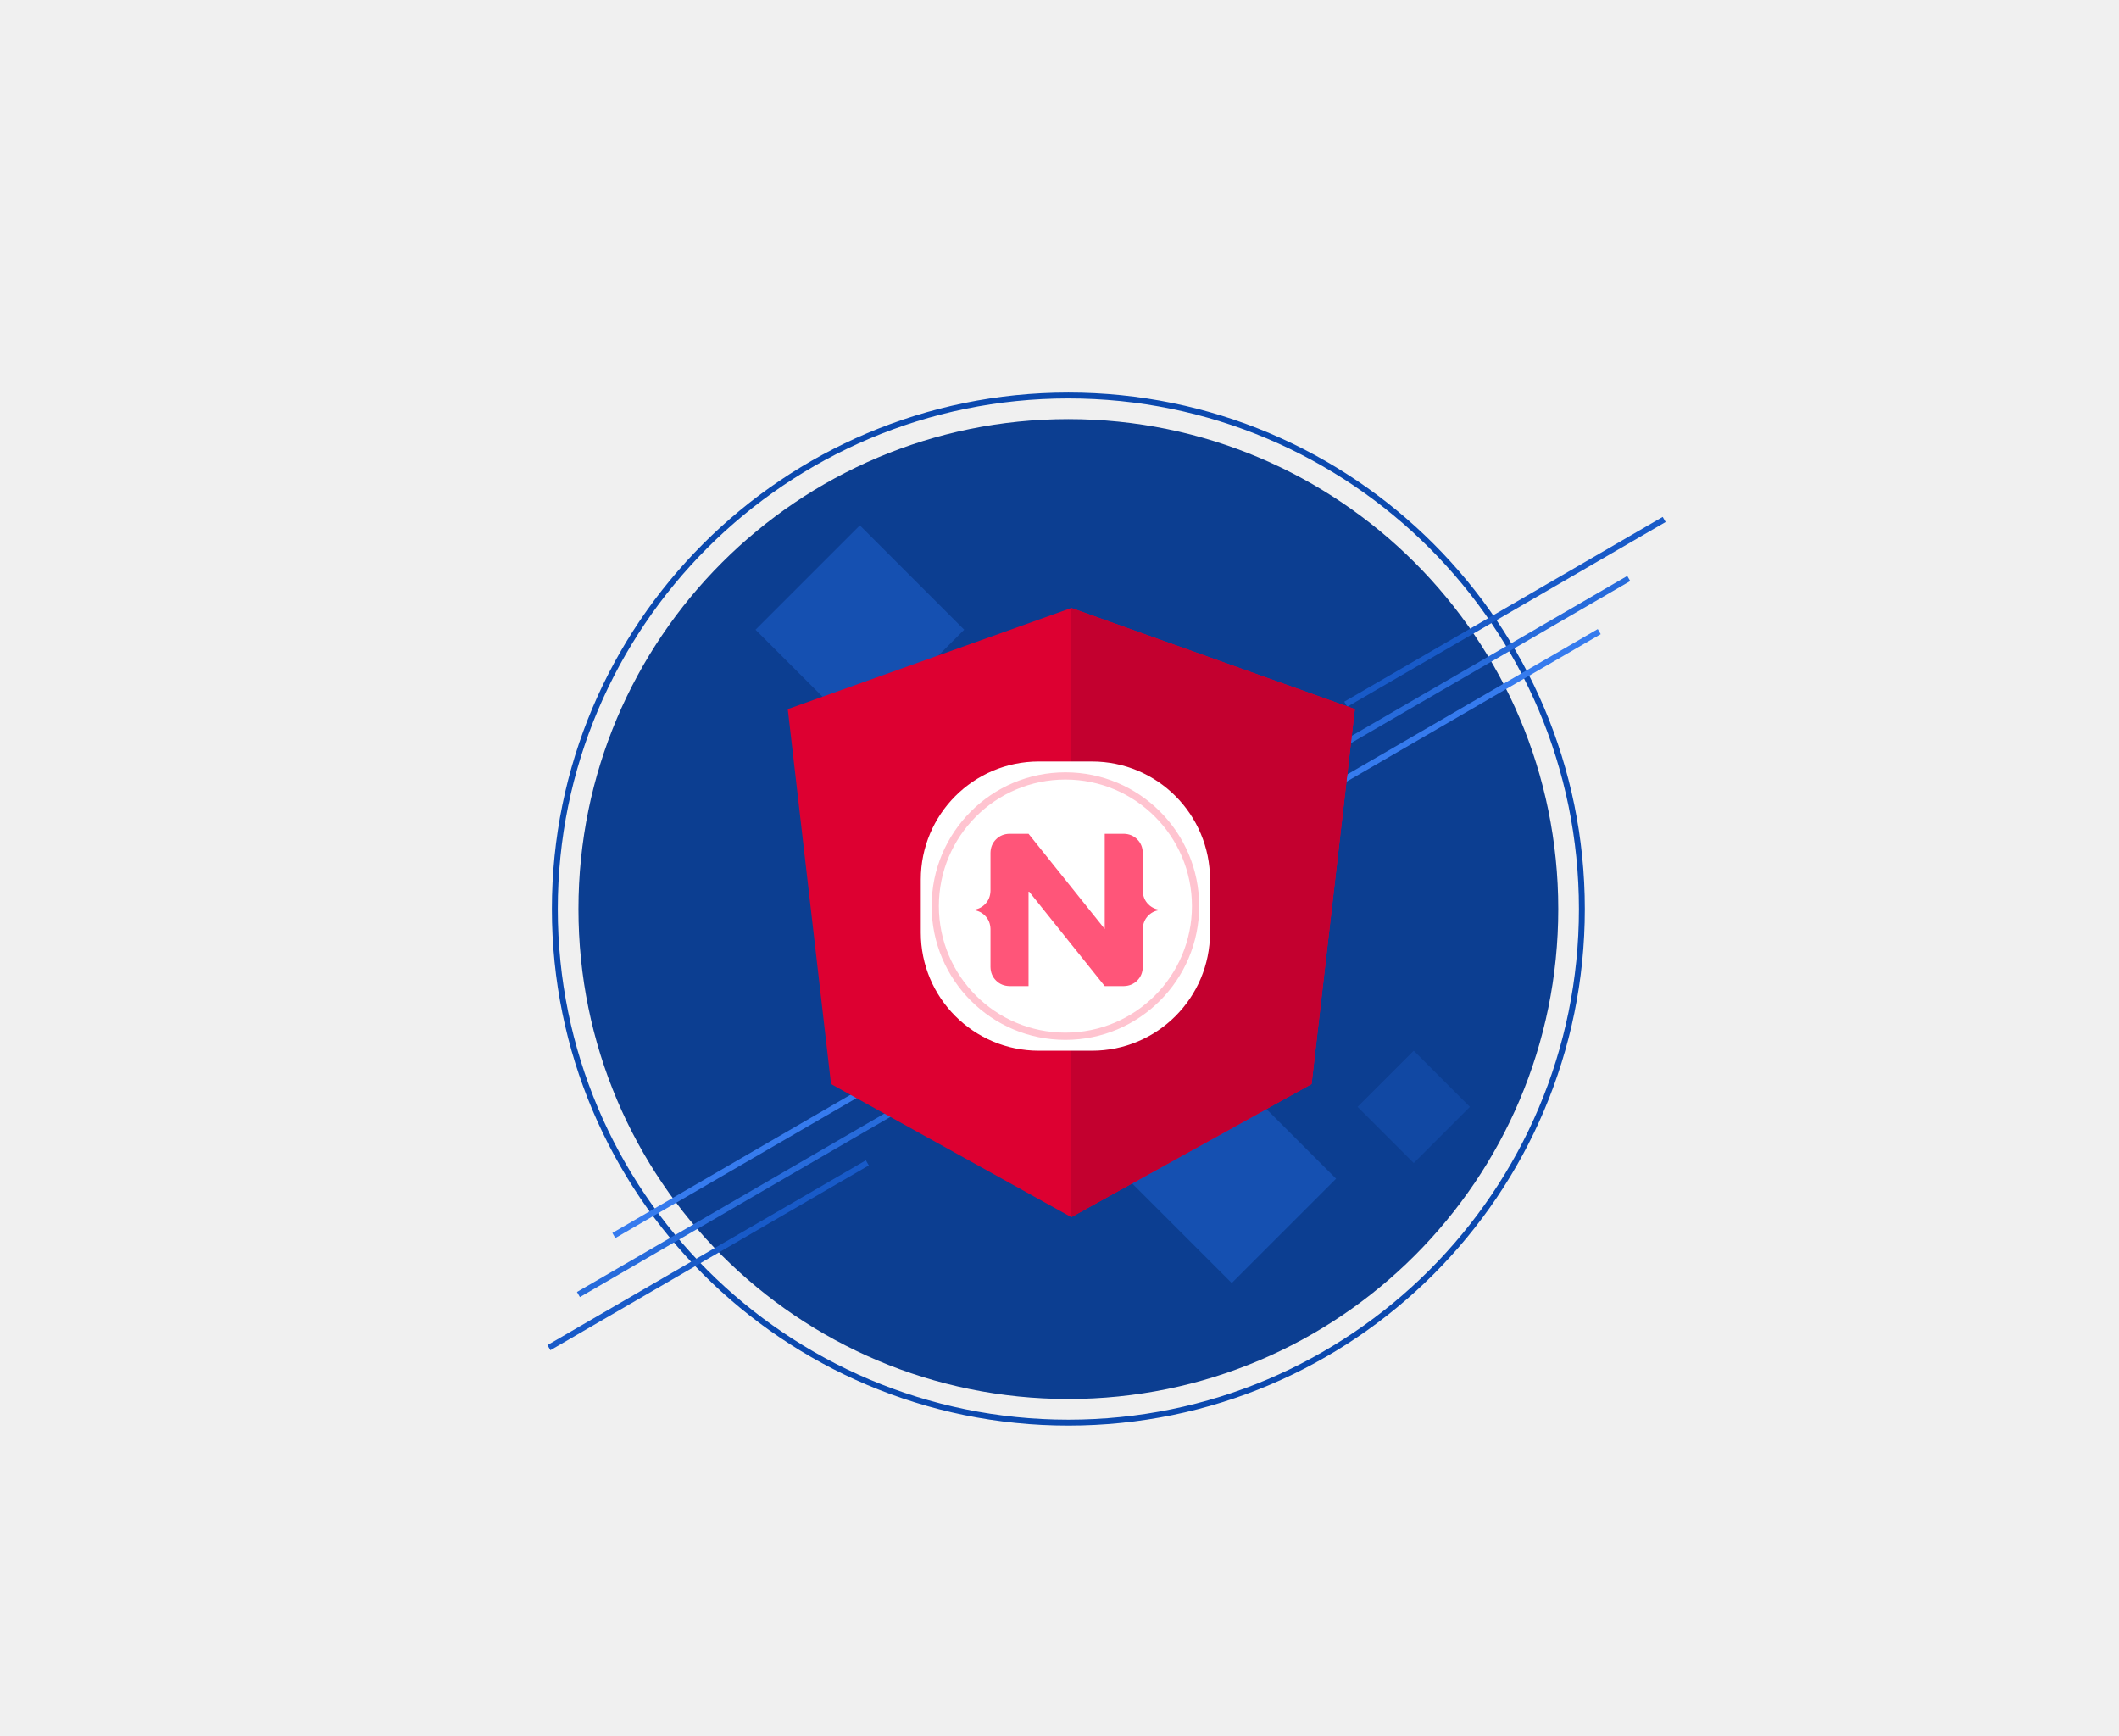
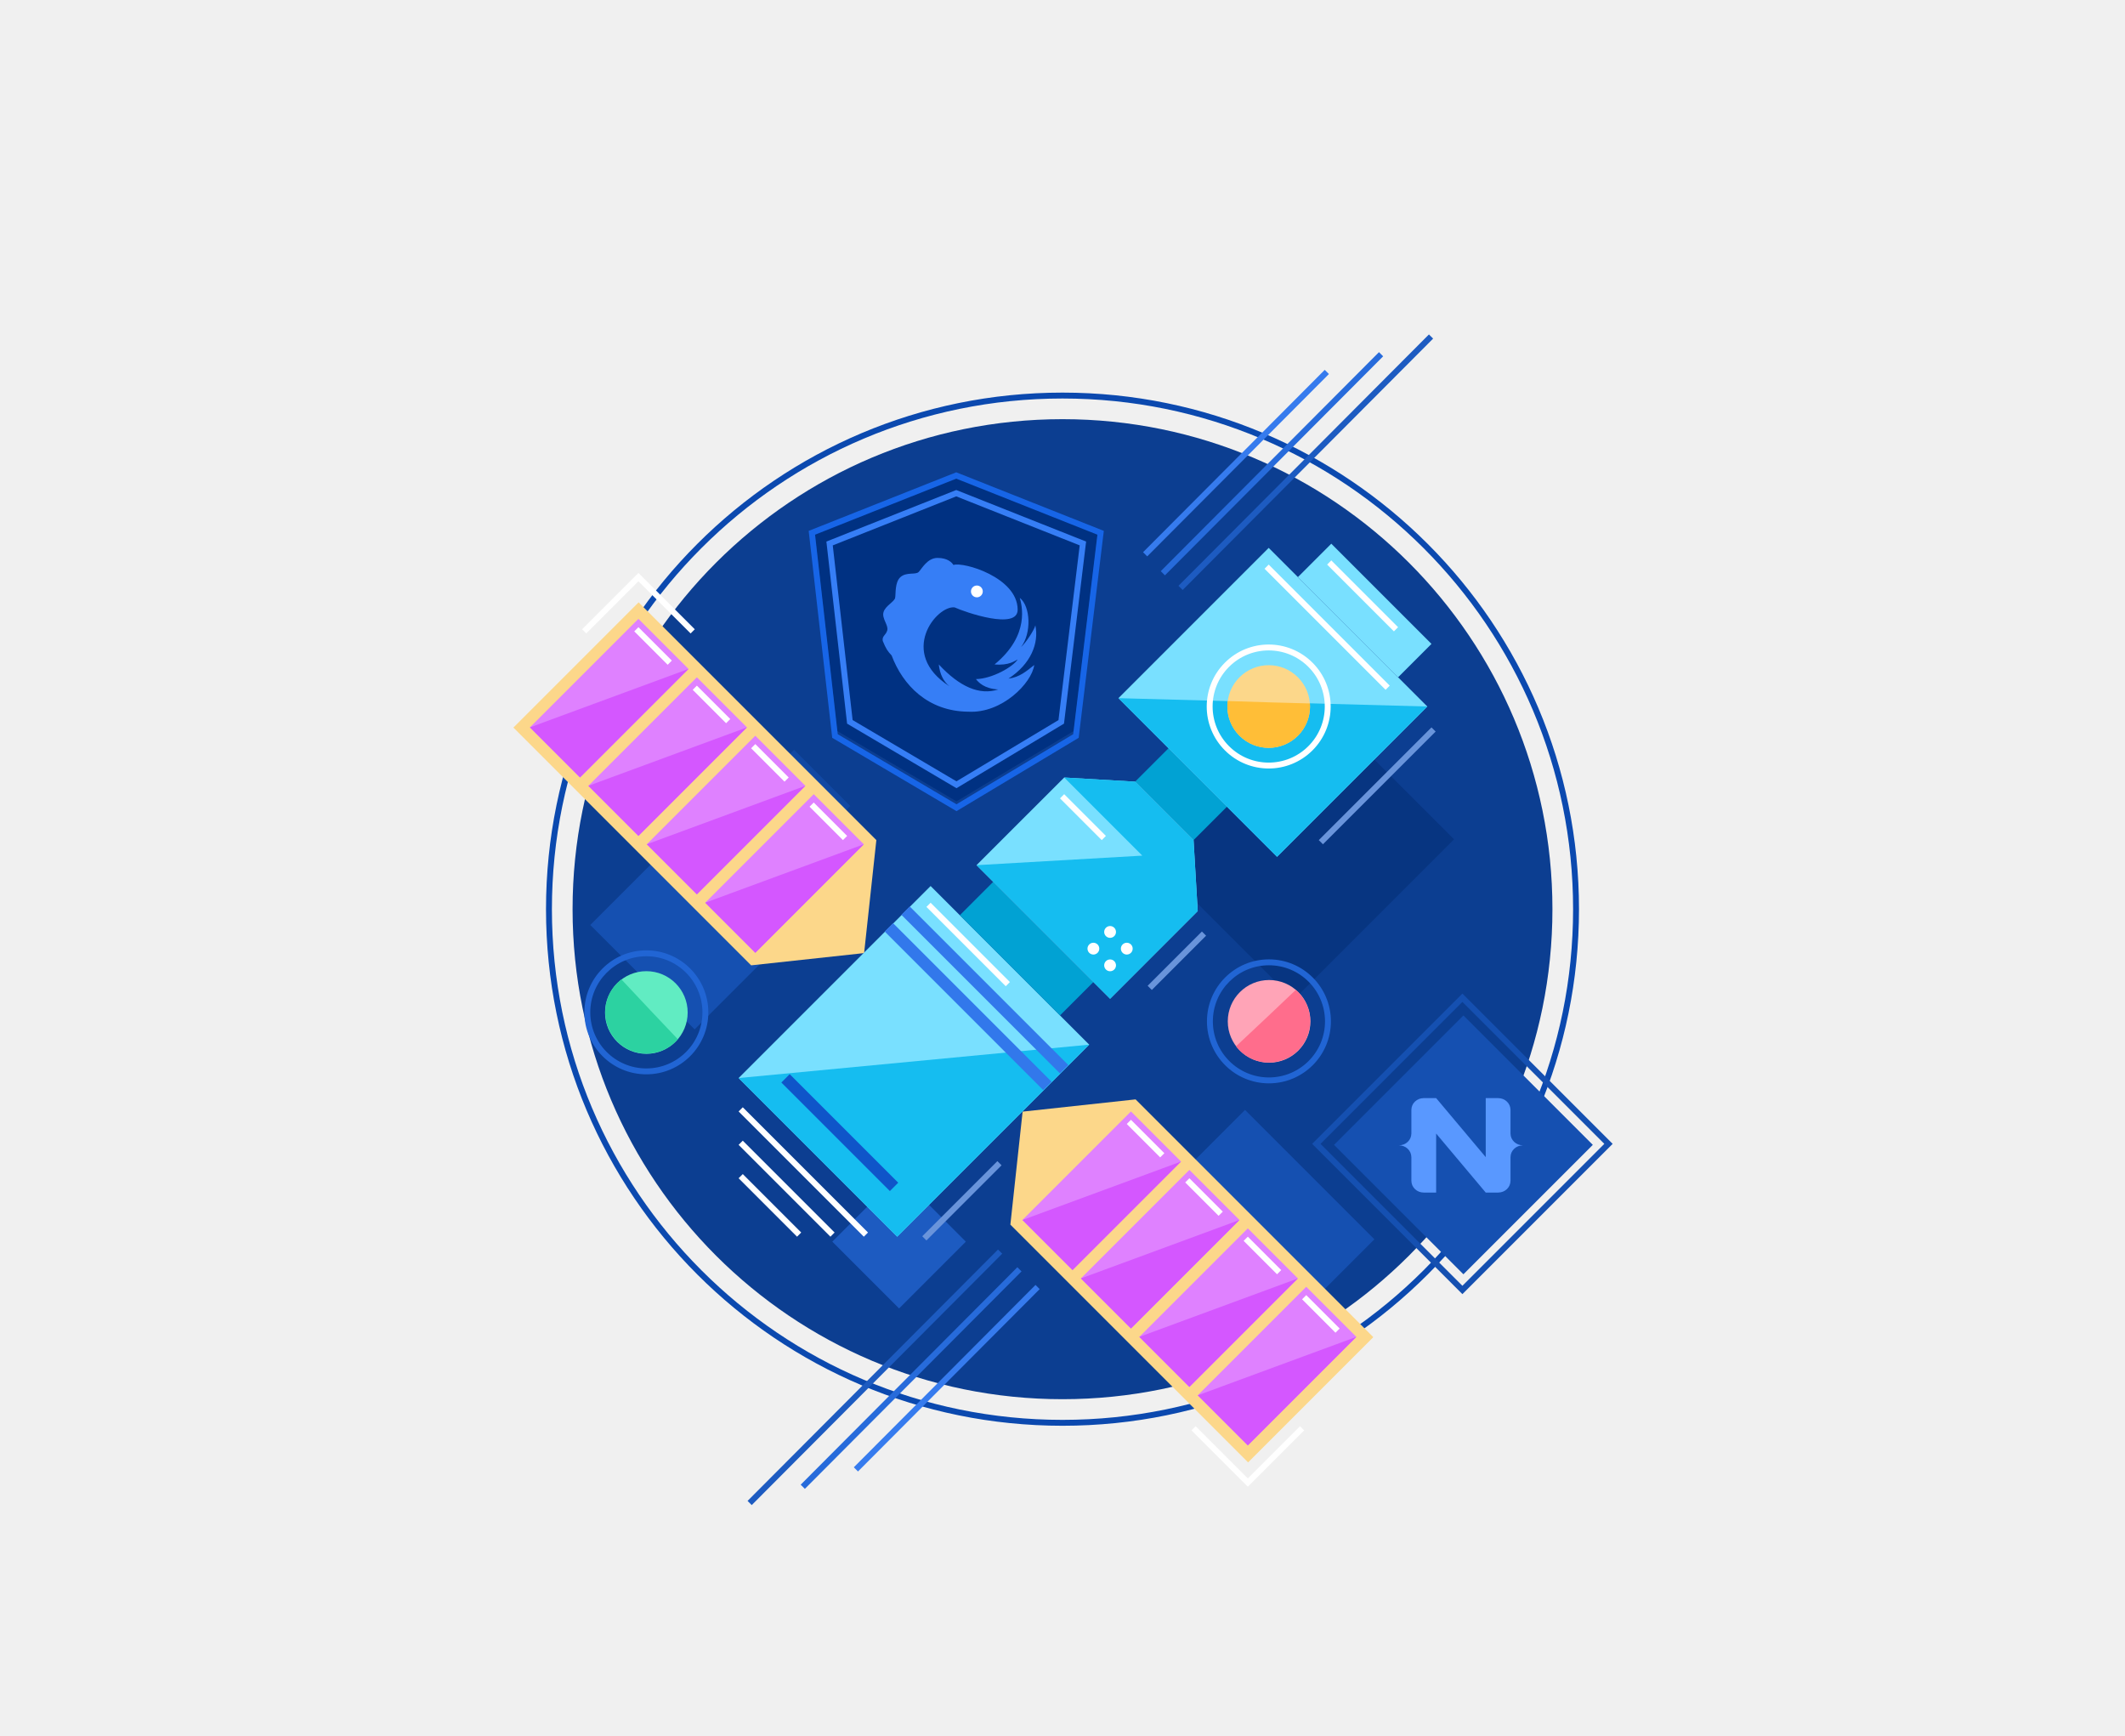
- <svg xmlns="http://www.w3.org/2000/svg" width="359px" height="294px" viewBox="0 0 359 294" version="1.1">
+ <svg xmlns="http://www.w3.org/2000/svg" width="360px" height="294px" viewBox="0 0 360 294" version="1.1">
  <defs />
-   <g id="source_illustrations" stroke="none" stroke-width="1" fill="none" fill-rule="evenodd">
-     <g id="nativescript_with_angular_pro" transform="translate(2, 0)">
-       <g id="nativescript_with_angular_pro_image" transform="translate(90, 50)">
-         <g id="circle_bg" transform="translate(2, 17)">
-           <circle id="circle_2" fill="#0C3E91" cx="87" cy="87" r="83" />
-           <circle id="circle_1" stroke="#0B49AF" cx="87" cy="87" r="87" />
-           <rect id="rectangle" fill="#1550B1" transform="translate(51.67767, 39.67767) rotate(-315) translate(-51.67767, -39.67767) " x="39.178" y="27.178" width="25" height="25" />
-           <rect id="rectangle" fill="#1550B1" transform="translate(114.6777, 132.6777) rotate(-315) translate(-114.6777, -132.6777) " x="102.178" y="120.178" width="25" height="25" />
-           <rect id="rectangle" fill="#1148A3" transform="translate(145.5165, 120.5165) rotate(-315) translate(-145.5165, -120.5165) " x="138.787" y="113.787" width="13.458" height="13.458" />
+   <g id="illustrations" stroke="none" stroke-width="1" fill="none" fill-rule="evenodd">
+     <g id="nativescript_with_ngrx" transform="translate(1, 0)">
+       <g id="nativescript_with_ngrx_image" transform="translate(64, 36)">
+         <g id="circle_bg" transform="translate(27, 30)">
+           <circle id="circle_2" fill="#0C3E91" cx="88" cy="88" r="83" />
+           <rect id="rectangle" fill="#1550B1" transform="translate(25.67767, 90.67767) rotate(-315) translate(-25.67767, -90.67767) " x="13.178" y="78.178" width="25" height="25" />
+           <rect id="rectangle" fill="#1D5BC1" transform="translate(60.31371, 144.3137) rotate(-315) translate(-60.31371, -144.3137) " x="52.314" y="136.314" width="16" height="16" />
+           <rect id="rectangle" fill="#1148A3" transform="translate(42.5165, 70.5165) rotate(-315) translate(-42.5165, -70.5165) " x="35.787" y="63.787" width="13.458" height="13.458" />
+           <path d="M88,175.5 C39.675,175.5 0.5,136.325 0.5,88 C0.5,39.675 39.675,0.5 88,0.5 C136.325,0.5 175.5,39.675 175.5,88 C175.5,136.325 136.325,175.5 88,175.5 Z M88,174.5 C135.773,174.5 174.5,135.773 174.5,88 C174.5,40.227 135.773,1.5 88,1.5 C40.227,1.5 1.5,40.227 1.5,88 C1.5,135.773 40.227,174.5 88,174.5 Z" id="circle_1" fill="#0B49AF" fill-rule="nonzero" />
+           <rect id="rectangle" fill="#073581" transform="translate(127.167, 76.16704) rotate(-315) translate(-127.167, -76.16704) " x="107.957" y="56.957" width="38.42" height="38.42" />
+           <rect id="rectangle" fill="#1550B1" transform="translate(118.9203, 143.9203) rotate(-315) translate(-118.9203, -143.9203) " x="103.42" y="128.42" width="31" height="31" />
+           <g id="circle" transform="translate(112, 97)">
+             <circle id="Oval" fill="#FFA4B7" cx="11" cy="10" r="7" />
+             <path d="M10.96,16.97 C14.825,16.97 17.958,13.837 17.958,9.972 C17.958,7.853 17.015,5.953 15.527,4.67 C13.03,7.044 8.55,11.29 5.4,14.222 C6.679,15.892 8.694,16.97 10.96,16.97 Z" id="Oval" fill="#FF6D8C" />
+             <path d="M10.972,20.5 C5.173,20.5 0.472,15.799 0.472,10 C0.472,4.201 5.173,-0.5 10.972,-0.5 C16.771,-0.5 21.472,4.201 21.472,10 C21.472,15.799 16.771,20.5 10.972,20.5 Z M10.972,19.5 C16.219,19.5 20.472,15.247 20.472,10 C20.472,4.753 16.219,0.5 10.972,0.5 C5.725,0.5 1.472,4.753 1.472,10 C1.472,15.247 5.725,19.5 10.972,19.5 Z" id="stroke" fill="#2165D4" fill-rule="nonzero" />
+           </g>
+           <g id="circle" transform="translate(17.5, 105) rotate(-270) translate(-17.5, -105) translate(7, 95)">
+             <circle id="Oval" fill="#61ECC2" cx="11" cy="10" r="7" />
+             <path d="M10.96,16.97 C14.825,16.97 17.958,13.837 17.958,9.972 C17.958,7.853 17.015,5.953 15.527,4.67 C13.03,7.044 8.55,11.29 5.4,14.222 C6.679,15.892 8.694,16.97 10.96,16.97 Z" id="Oval" fill="#2CD2A1" />
+             <path d="M10.972,20.5 C5.173,20.5 0.472,15.799 0.472,10 C0.472,4.201 5.173,-0.5 10.972,-0.5 C16.771,-0.5 21.472,4.201 21.472,10 C21.472,15.799 16.771,20.5 10.972,20.5 Z M10.972,19.5 C16.219,19.5 20.472,15.247 20.472,10 C20.472,4.753 16.219,0.5 10.972,0.5 C5.725,0.5 1.472,4.753 1.472,10 C1.472,15.247 5.725,19.5 10.972,19.5 Z" id="stroke" fill="#2165D4" fill-rule="nonzero" />
+           </g>
        </g>
-         <g id="lines" transform="translate(0, 37)" fill-rule="nonzero">
-           <polygon id="Path-28" fill="#367BEE" points="178.69 19.568 179.192 20.432 125.249 51.735 124.747 50.87" />
-           <polygon id="Path-28" fill="#276BDB" points="183.69 10.568 184.192 11.432 130.249 42.735 129.747 41.87" />
-           <polygon id="Path-28" fill="#185AC8" points="189.69 0.568 190.192 1.432 136.249 32.735 135.747 31.87" />
-           <polygon id="Path-28" fill="#185AC8" points="54.69 109.568 55.192 110.432 1.249 141.735 0.747 140.87" />
-           <polygon id="Path-28" fill="#276BDB" points="59.69 100.568 60.192 101.432 6.249 132.735 5.747 131.87" />
-           <polygon id="Path-28" fill="#367BEE" points="65.69 90.568 66.192 91.432 12.249 122.735 11.747 121.87" />
+         <g id="bg_lines" transform="translate(62, 21)" fill-rule="nonzero">
+           <polygon id="Path-2" fill="#1D5BC1" points="42.079 154.647 42.788 155.353 0.354 197.934 -0.354 197.228" />
+           <polygon id="Path-2" fill="#276BDB" points="45.352 157.647 46.06 158.353 9.354 195.186 8.646 194.48" />
+           <polygon id="Path-2" fill="#367BEE" points="48.427 160.647 49.135 161.353 18.354 192.24 17.646 191.535" />
+           <polygon id="Path-2" fill="#1D5BC1" points="115.079 -0.353 115.788 0.353 73.354 42.934 72.646 42.228" />
+           <polygon id="Path-2" fill="#276BDB" points="106.615 2.647 107.323 3.353 70.354 40.45 69.646 39.744" />
+           <polygon id="Path-2" fill="#367BEE" points="97.427 5.647 98.135 6.353 67.354 37.24 66.646 36.535" />
        </g>
-         <g id="Angular_badge" transform="translate(41, 53)" fill-rule="nonzero">
-           <polygon id="Shape" fill="#DD0031" points="48.5 0 48.5 0 48.5 0 0.464 17.13 7.791 80.644 48.5 103.191 48.5 103.191 48.5 103.191 89.209 80.644 96.536 17.13" />
-           <polygon id="Shape" fill="#C3002F" points="48.5 0 48.5 11.454 48.5 11.403 48.5 63.669 48.5 63.669 48.5 103.191 48.5 103.191 89.209 80.644 96.536 17.13" />
+         <g id="logo" transform="translate(72, 44)">
+           <polygon id="shield_3" fill="#003182" points="1 10.166 25 0.641 49 10.166 44.913 43.813 25.041 55.739 4.826 43.813" />
+           <path d="M4.08,12.378 L7.444,41.966 L25.033,52.343 L42.319,41.968 L45.914,12.376 L25,4.076 L4.08,12.378 Z M3,11.731 L25,3 L47,11.731 L43.253,42.574 L25.038,53.507 L6.507,42.574 L3,11.731 Z" id="shield_2" fill="#367EF6" fill-rule="nonzero" />
+           <path d="M1.08,10.569 L4.923,44.362 L25.038,56.23 L44.808,44.365 L48.914,10.567 L25,1.076 L1.08,10.569 Z M0,9.922 L25,0 L50,9.922 L45.742,44.97 L25.043,57.394 L3.985,44.97 L0,9.922 Z" id="shield_1" fill="#1765E7" fill-rule="nonzero" />
+           <path d="M24.527,15.694 C26.235,15.125 35.342,17.795 35.402,23.221 C35.505,26.835 26.439,23.67 24.729,22.883 C21.668,22.499 15.07,30.613 23.864,36.251 C22.828,35.427 22.22,34.192 22.04,32.543 C25.613,36.385 28.97,37.798 32.111,36.783 C29.714,36.651 28.736,35.546 28.337,35.027 C31.083,34.973 34.621,32.952 35.402,31.7 C34.94,31.925 33.918,32.765 31.489,32.543 C37.591,27.529 36.064,22.423 35.769,21.268 C37.607,22.723 37.762,27.269 35.984,29.593 C36.803,28.869 38.258,26.642 38.401,25.919 C39.042,28.93 37.639,32.488 33.842,34.944 C35.747,34.711 36.887,33.681 38.212,32.642 C37.792,35.719 32.734,40.865 27.059,40.549 C20.18,40.5 15.93,36.024 14.055,31.029 C13.358,30.267 13.125,29.964 12.548,28.56 C12.398,27.703 13.064,27.631 13.31,26.773 C13.556,25.916 12.361,24.774 12.678,23.688 C12.995,22.601 14.507,21.936 14.646,21.268 C14.784,20.599 14.561,18.612 15.563,17.735 C16.565,16.858 18.102,17.396 18.622,16.894 C19.142,16.392 20.072,14.504 21.819,14.501 C23.566,14.498 24.282,15.309 24.527,15.694 Z" id="body" fill="#367EF6" />
+           <ellipse id="oval" fill="#FFFFFF" cx="28.493" cy="20.176" rx="1" ry="1" />
        </g>
-         <g id="logo" transform="translate(64, 79)">
-           <rect id="circle_2" fill="#FFFFFF" x="0" y="0" width="49" height="49" rx="20" />
-           <path d="M24.5,3.062 C12.66,3.062 3.062,12.66 3.062,24.5 C3.062,36.34 12.66,45.938 24.5,45.938 C36.34,45.938 45.938,36.34 45.938,24.5 C45.938,12.66 36.34,3.062 24.5,3.062 Z M24.5,1.837 C37.016,1.837 47.163,11.984 47.163,24.5 C47.163,37.016 37.016,47.163 24.5,47.163 C11.984,47.163 1.837,37.016 1.837,24.5 C1.837,11.984 11.984,1.837 24.5,1.837 Z" id="circle_1" fill="#FFC4D0" fill-rule="nonzero" />
-           <path d="M38.559,24.206 C37.951,23.601 37.635,22.842 37.61,21.928 L37.61,15.473 C37.59,14.559 37.277,13.799 36.669,13.191 C36.061,12.583 35.3,12.27 34.386,12.25 L31.163,12.25 L31.163,28.375 L18.253,12.25 L15.03,12.25 C14.116,12.269 13.355,12.582 12.748,13.191 C12.139,13.799 11.826,14.559 11.807,15.473 L11.807,21.928 C11.782,22.842 11.466,23.601 10.857,24.206 C10.249,24.811 9.489,25.126 8.575,25.151 C9.489,25.177 10.249,25.492 10.857,26.096 C11.466,26.701 11.782,27.461 11.807,28.374 L11.807,34.83 C11.826,35.742 12.139,36.504 12.748,37.112 C13.356,37.72 14.116,38.033 15.03,38.052 L18.253,38.052 L18.253,21.928 L31.163,38.053 L34.386,38.053 C35.3,38.033 36.061,37.72 36.669,37.112 C37.277,36.504 37.59,35.743 37.61,34.83 L37.61,28.375 C37.635,27.461 37.951,26.701 38.559,26.096 C39.167,25.492 39.928,25.177 40.842,25.151 C39.928,25.126 39.167,24.811 38.56,24.207 L38.559,24.206 Z" id="Path" fill="#FF5579" />
+         <g id="ns_logo" transform="translate(158, 133)">
+           <path d="M7.749,7.749 L7.749,41.749 L41.749,41.749 L41.749,7.749 L7.749,7.749 Z M42.749,6.749 L42.749,42.749 L6.749,42.749 L6.749,6.749 L42.749,6.749 Z" id="rectangle" fill="#1550B1" fill-rule="nonzero" transform="translate(24.74874, 24.74874) rotate(-315) translate(-24.74874, -24.74874) " />
+           <rect id="rectangle" fill="#1550B1" transform="translate(24.92031, 24.92031) rotate(-315) translate(-24.92031, -24.92031) " x="9.42" y="9.42" width="31" height="31" />
+           <path d="M32.897,23.001 L32.897,18.999 C32.884,18.432 32.68,17.96 32.284,17.583 C31.889,17.206 31.393,17.012 30.799,17 L28.701,17 L28.701,26.999 L20.299,17 L18.201,17 C17.606,17.012 17.111,17.206 16.716,17.583 C16.32,17.96 16.116,18.432 16.103,18.998 L16.103,23.001 C16.087,23.568 15.881,24.039 15.485,24.414 C15.09,24.789 14.595,24.984 14,25 C14.595,25.016 15.09,25.211 15.485,25.586 C15.881,25.961 16.087,26.432 16.103,26.999 L16.103,31.001 C16.116,31.567 16.32,32.04 16.716,32.416 C17.111,32.793 17.606,32.988 18.201,33 L20.299,33 L20.299,23.001 L28.701,33 L30.799,33 C31.393,32.988 31.889,32.794 32.284,32.417 C32.68,32.04 32.884,31.568 32.897,31.002 L32.897,26.999 C32.913,26.432 33.119,25.961 33.515,25.586 C33.91,25.211 34.405,25.016 35,25 C34.405,24.984 33.91,24.789 33.515,24.414 C33.119,24.039 32.913,23.568 32.897,23.001 Z" id="Path" fill="#5998FF" />
+         </g>
+         <g id="spaceship" transform="translate(117.0513, 116.5513) rotate(-315) translate(-117.0513, -116.5513) translate(26.0513, 43.0513)">
+           <g id="lines" transform="translate(76, 138)" fill="#FFFFFF">
+             <rect id="line" x="0" y="0" width="30" height="1" />
+             <rect id="line" x="4" y="4" width="22" height="1" />
+             <rect id="line" x="8" y="8" width="14" height="1" />
+           </g>
+           <g id="wing" transform="translate(110, 90)">
+             <polygon id="wing_bg" fill="#FCD78A" transform="translate(34.55473, 15) scale(-1, 1) translate(-34.55473, -15) " points="0.043 0 57 0 69.067 15 57 30 0.043 30" />
+             <polygon id="element" fill="#FFFFFF" fill-rule="nonzero" transform="translate(65.1987, 26.1987) rotate(-180) translate(-65.1987, -26.1987) " points="59.449 32.949 58.449 32.949 58.449 19.449 71.949 19.449 71.949 20.449 59.449 20.449" />
+             <path d="M13,2 L25,2 L25,28 L13,28 L13,2 Z M27,2 L39,2 L39,28 L27,28 L27,2 Z M41,2 L53,2 L53,28 L41,28 L41,2 Z M55,2 L67,2 L67,28 L55,28 L55,2 Z" id="elements" fill="#DF81FF" />
+             <path d="M25,2 L25,28 L13,28 L25,2 Z M39,2 L39,28 L27,28 L39,2 Z M53,2 L53,28 L41,28 L53,2 Z M67,2 L67,28 L55,28 L67,2 Z" id="shadows" fill="#D457FF" />
+             <path d="M14,3 L22,3 L22,4 L14,4 L14,3 Z M28,3 L36,3 L36,4 L28,4 L28,3 Z M42,3 L50,3 L50,4 L42,4 L42,3 Z M56,3 L64,3 L64,4 L56,4 L56,3 Z" id="lines" fill="#FFFFFF" />
+           </g>
+           <g id="wing" transform="translate(0, 87)">
+             <polygon id="wing_bg" fill="#FCD78A" points="3.043 3 60 3 72.067 18 60 33 3.043 33" />
+             <polygon id="element" fill="#FFFFFF" fill-rule="nonzero" points="0.5 0.5 0.5 13 -0.5 13 -0.5 -0.5 13 -0.5 13 0.5" />
+             <path d="M5,5 L17,5 L17,31 L5,31 L5,5 Z M19,5 L31,5 L31,31 L19,31 L19,5 Z M33,5 L45,5 L45,31 L33,31 L33,5 Z M47,5 L59,5 L59,31 L47,31 L47,5 Z" id="elements" fill="#DF81FF" />
+             <path d="M17,5 L17,31 L5,31 L17,5 Z M31,5 L31,31 L19,31 L31,5 Z M45,5 L45,31 L33,31 L45,5 Z M59,5 L59,31 L47,31 L59,5 Z" id="shadows" fill="#D457FF" />
+             <path d="M6,6 L14,6 L14,7 L6,7 L6,6 Z M20,6 L28,6 L28,7 L20,7 L20,6 Z M34,6 L42,6 L42,7 L34,7 L34,6 Z M48,6 L56,6 L56,7 L48,7 L48,6 Z" id="lines" fill="#FFFFFF" />
+           </g>
+           <g id="block_4" transform="translate(71, 81)">
+             <rect id="block_bg" fill="#79E0FF" x="1" y="8" width="38" height="46" />
+             <polygon id="block_bg_shadow" fill="#15BDF0" points="39 8 39 54 1 54" />
+             <rect id="element" fill="#6994DB" x="41.949" y="32.949" width="1" height="18" />
+             <rect id="block_bg_shadow" fill="#01A2D3" transform="translate(20, 4) rotate(-360) translate(-20, -4) " x="8" y="0" width="24" height="8" />
+             <rect id="line" fill="#FFFFFF" x="3" y="10" width="19" height="1" />
+             <polygon id="line" fill="#3278EB" points="0.949 12.949 38.949 12.949 38.949 14.949 0.949 14.949" />
+             <polygon id="line" fill="#3278EB" points="0.949 16.949 38.949 16.949 38.949 18.949 0.949 18.949" />
+             <polygon id="line" fill="#0F55C9" points="6.657 47.414 32.657 47.414 32.657 49.414 6.657 49.414" />
+           </g>
+           <g id="block_3" transform="translate(75, 44)">
+             <rect id="block_bg_shadow" fill="#01A2D3" transform="translate(16, 4) rotate(-360) translate(-16, -4) " x="9" y="0" width="14" height="8" />
+             <polygon id="block_bg" fill="#79E0FF" transform="translate(16, 22.5) rotate(-360) translate(-16, -22.5) " points="9 8 23 8 31.997 16 32 37 0 36.998 0.007 16" />
+             <polygon id="block_bg_shadow" fill="#15BDF0" transform="translate(16.00749, 22.5) rotate(-360) translate(-16.00749, -22.5) " points="9 8 23 8 31.997 16 32.008 37 0.007 37 18.72 16 0.007 16" />
+             <rect id="element" fill="#6994DB" x="34.949" y="17.949" width="1" height="13" />
+             <rect id="line" fill="#FFFFFF" x="2" y="18" width="10" height="1" />
+             <path d="M24,28 C24.552,28 25,28.448 25,29 C25,29.552 24.552,30 24,30 C23.448,30 23,29.552 23,29 C23,28.448 23.448,28 24,28 Z M24,32 C24.552,32 25,32.448 25,33 C25,33.552 24.552,34 24,34 C23.448,34 23,33.552 23,33 C23,32.448 23.448,32 24,32 Z M28,28 C28.552,28 29,28.448 29,29 C29,29.552 28.552,30 28,30 C27.448,30 27,29.552 27,29 C27,28.448 27.448,28 28,28 Z M28,32 C28.552,32 29,32.448 29,33 C29,33.552 28.552,34 28,34 C27.448,34 27,33.552 27,33 C27,32.448 27.448,32 28,32 Z" id="elements" fill="#FFFFFF" />
+           </g>
+           <g id="block_2" transform="translate(72, 8)">
+             <rect id="block_bg" fill="#79E0FF" transform="translate(19, 18) rotate(-360) translate(-19, -18) " x="0" y="0" width="38" height="36" />
+             <polygon id="block_bg_shadow" fill="#15BDF0" transform="translate(19, 18) rotate(-360) translate(-19, -18) " points="38 0 38 36 0 36" />
+             <rect id="element" fill="#6994DB" x="41" y="2" width="1" height="27" />
+             <g id="circle" transform="translate(9, 9)">
+               <circle id="Oval" fill="#FCD78A" cx="10" cy="10" r="7" />
+               <path d="M10,17 C13.866,17 17,13.866 17,10 C17,7.88 16.057,5.98 14.568,4.696 C12.071,7.071 7.589,11.318 4.438,14.251 C5.717,15.922 7.733,17 10,17 Z" id="Oval" fill="#FFBE37" />
+               <path d="M10,20.5 C4.201,20.5 -0.5,15.799 -0.5,10 C-0.5,4.201 4.201,-0.5 10,-0.5 C15.799,-0.5 20.5,4.201 20.5,10 C20.5,15.799 15.799,20.5 10,20.5 Z M10,19.5 C15.247,19.5 19.5,15.247 19.5,10 C19.5,4.753 15.247,0.5 10,0.5 C4.753,0.5 0.5,4.753 0.5,10 C0.5,15.247 4.753,19.5 10,19.5 Z" id="stroke" fill="#FFFFFF" fill-rule="nonzero" />
+             </g>
+             <rect id="line" fill="#FFFFFF" x="2" y="2" width="29" height="1" />
+           </g>
+           <g id="block_1" transform="translate(79, 0)">
+             <rect id="block_bg" fill="#79E0FF" transform="translate(12, 4) rotate(-360) translate(-12, -4) " x="0" y="0" width="24" height="8" />
+             <rect id="line" fill="#FFFFFF" x="2" y="2" width="16" height="1" />
+           </g>
        </g>
      </g>
    </g>
  </g>
</svg>
